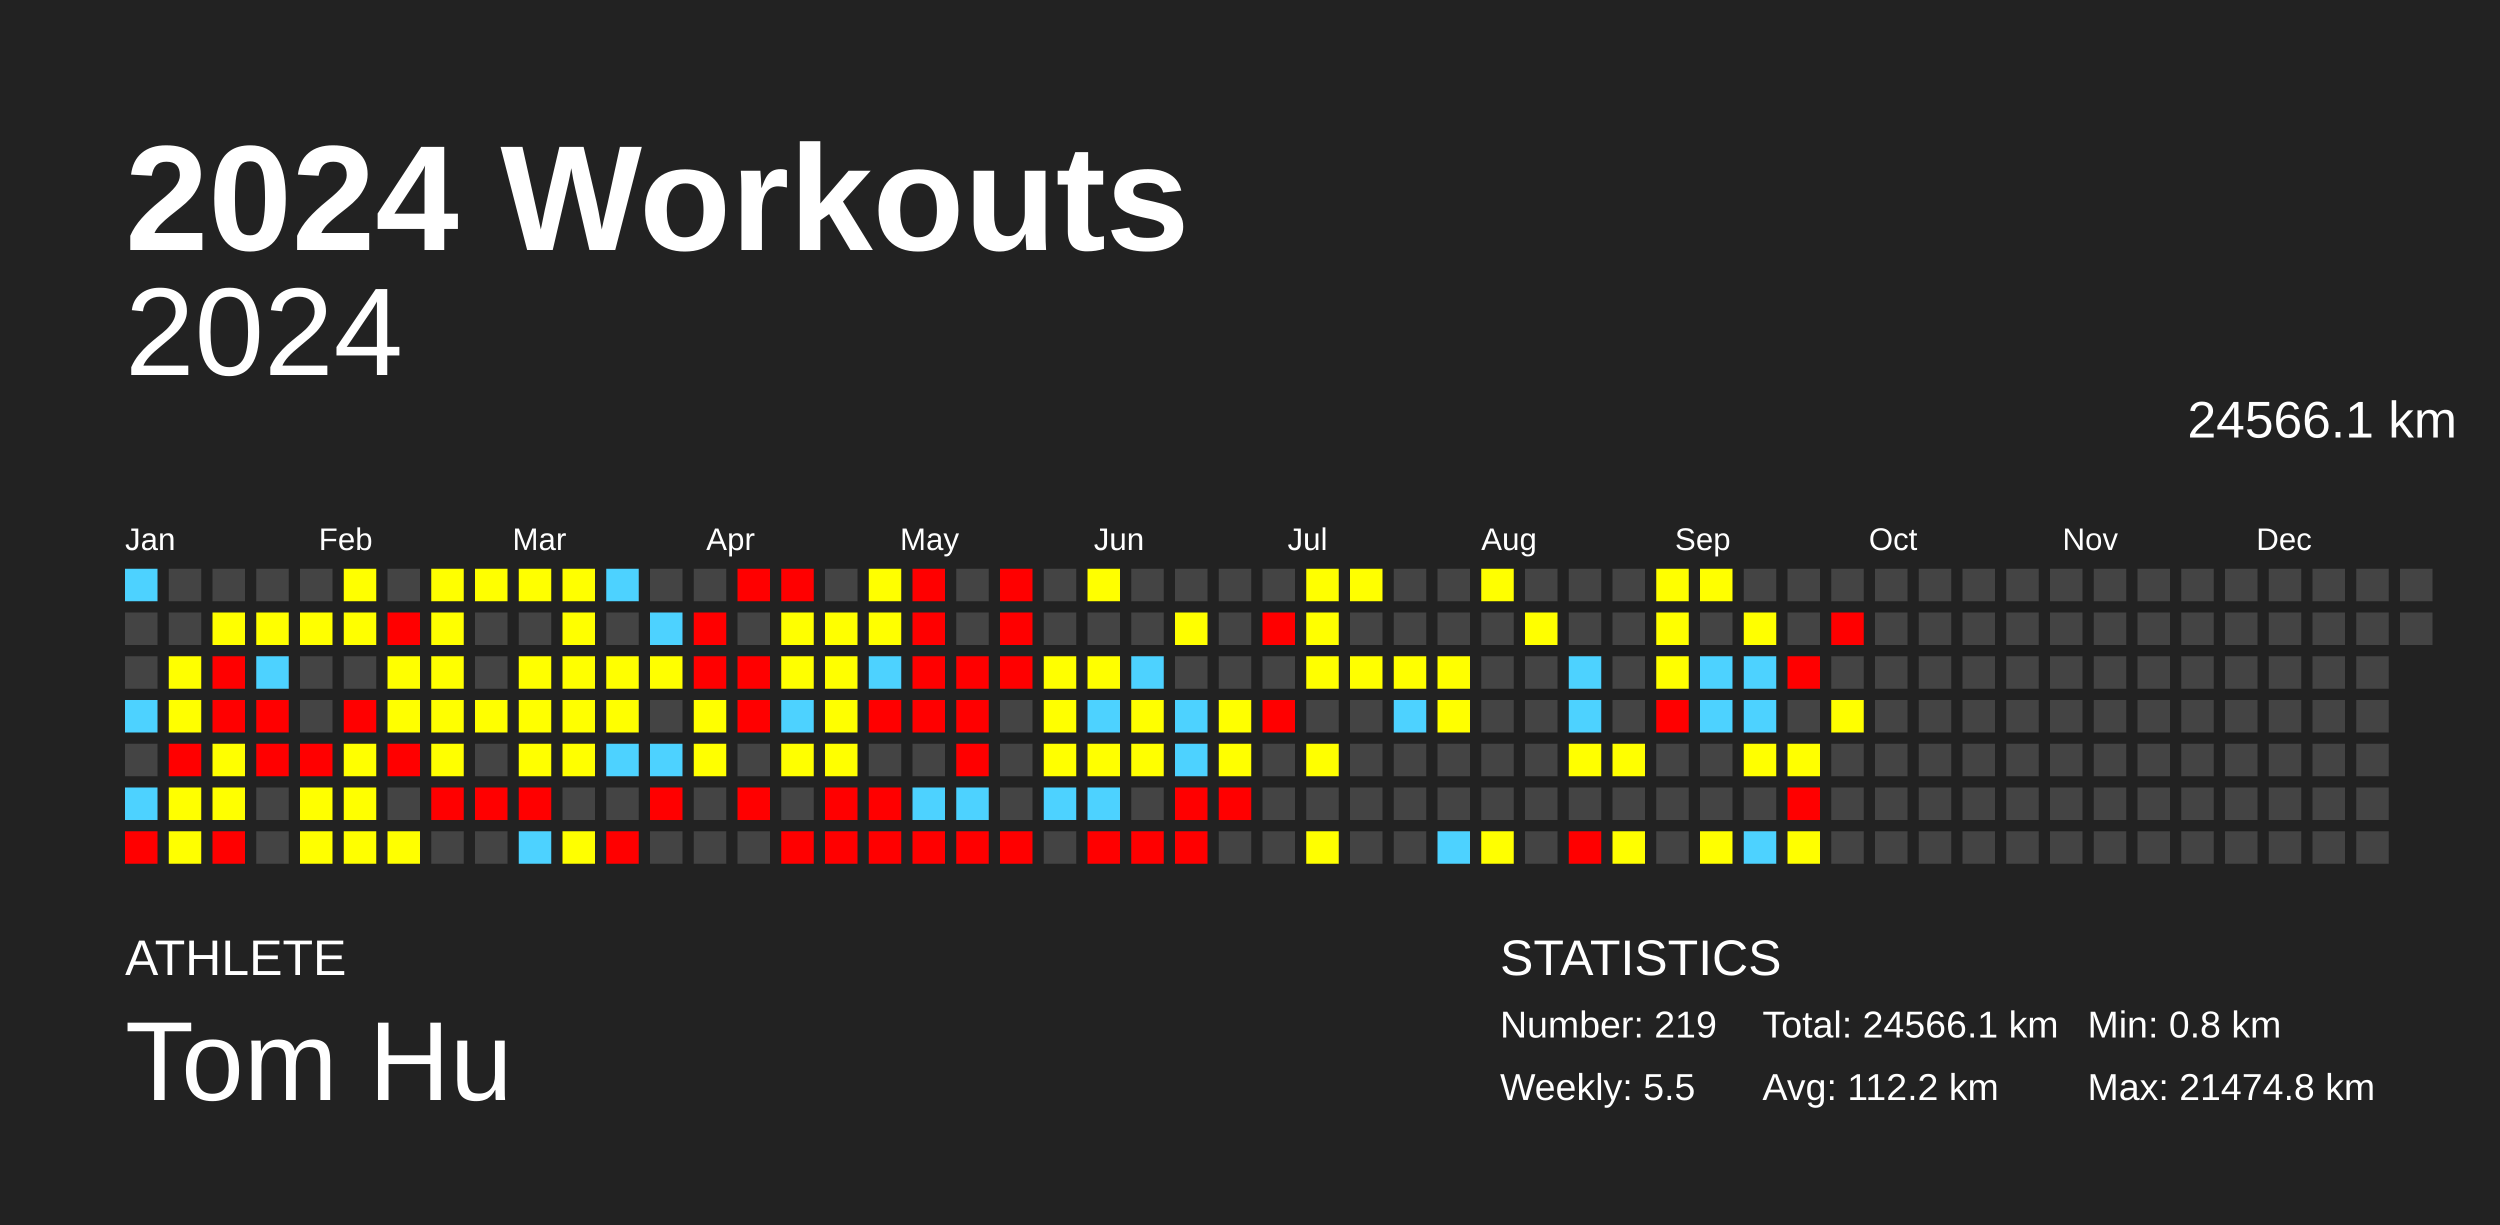
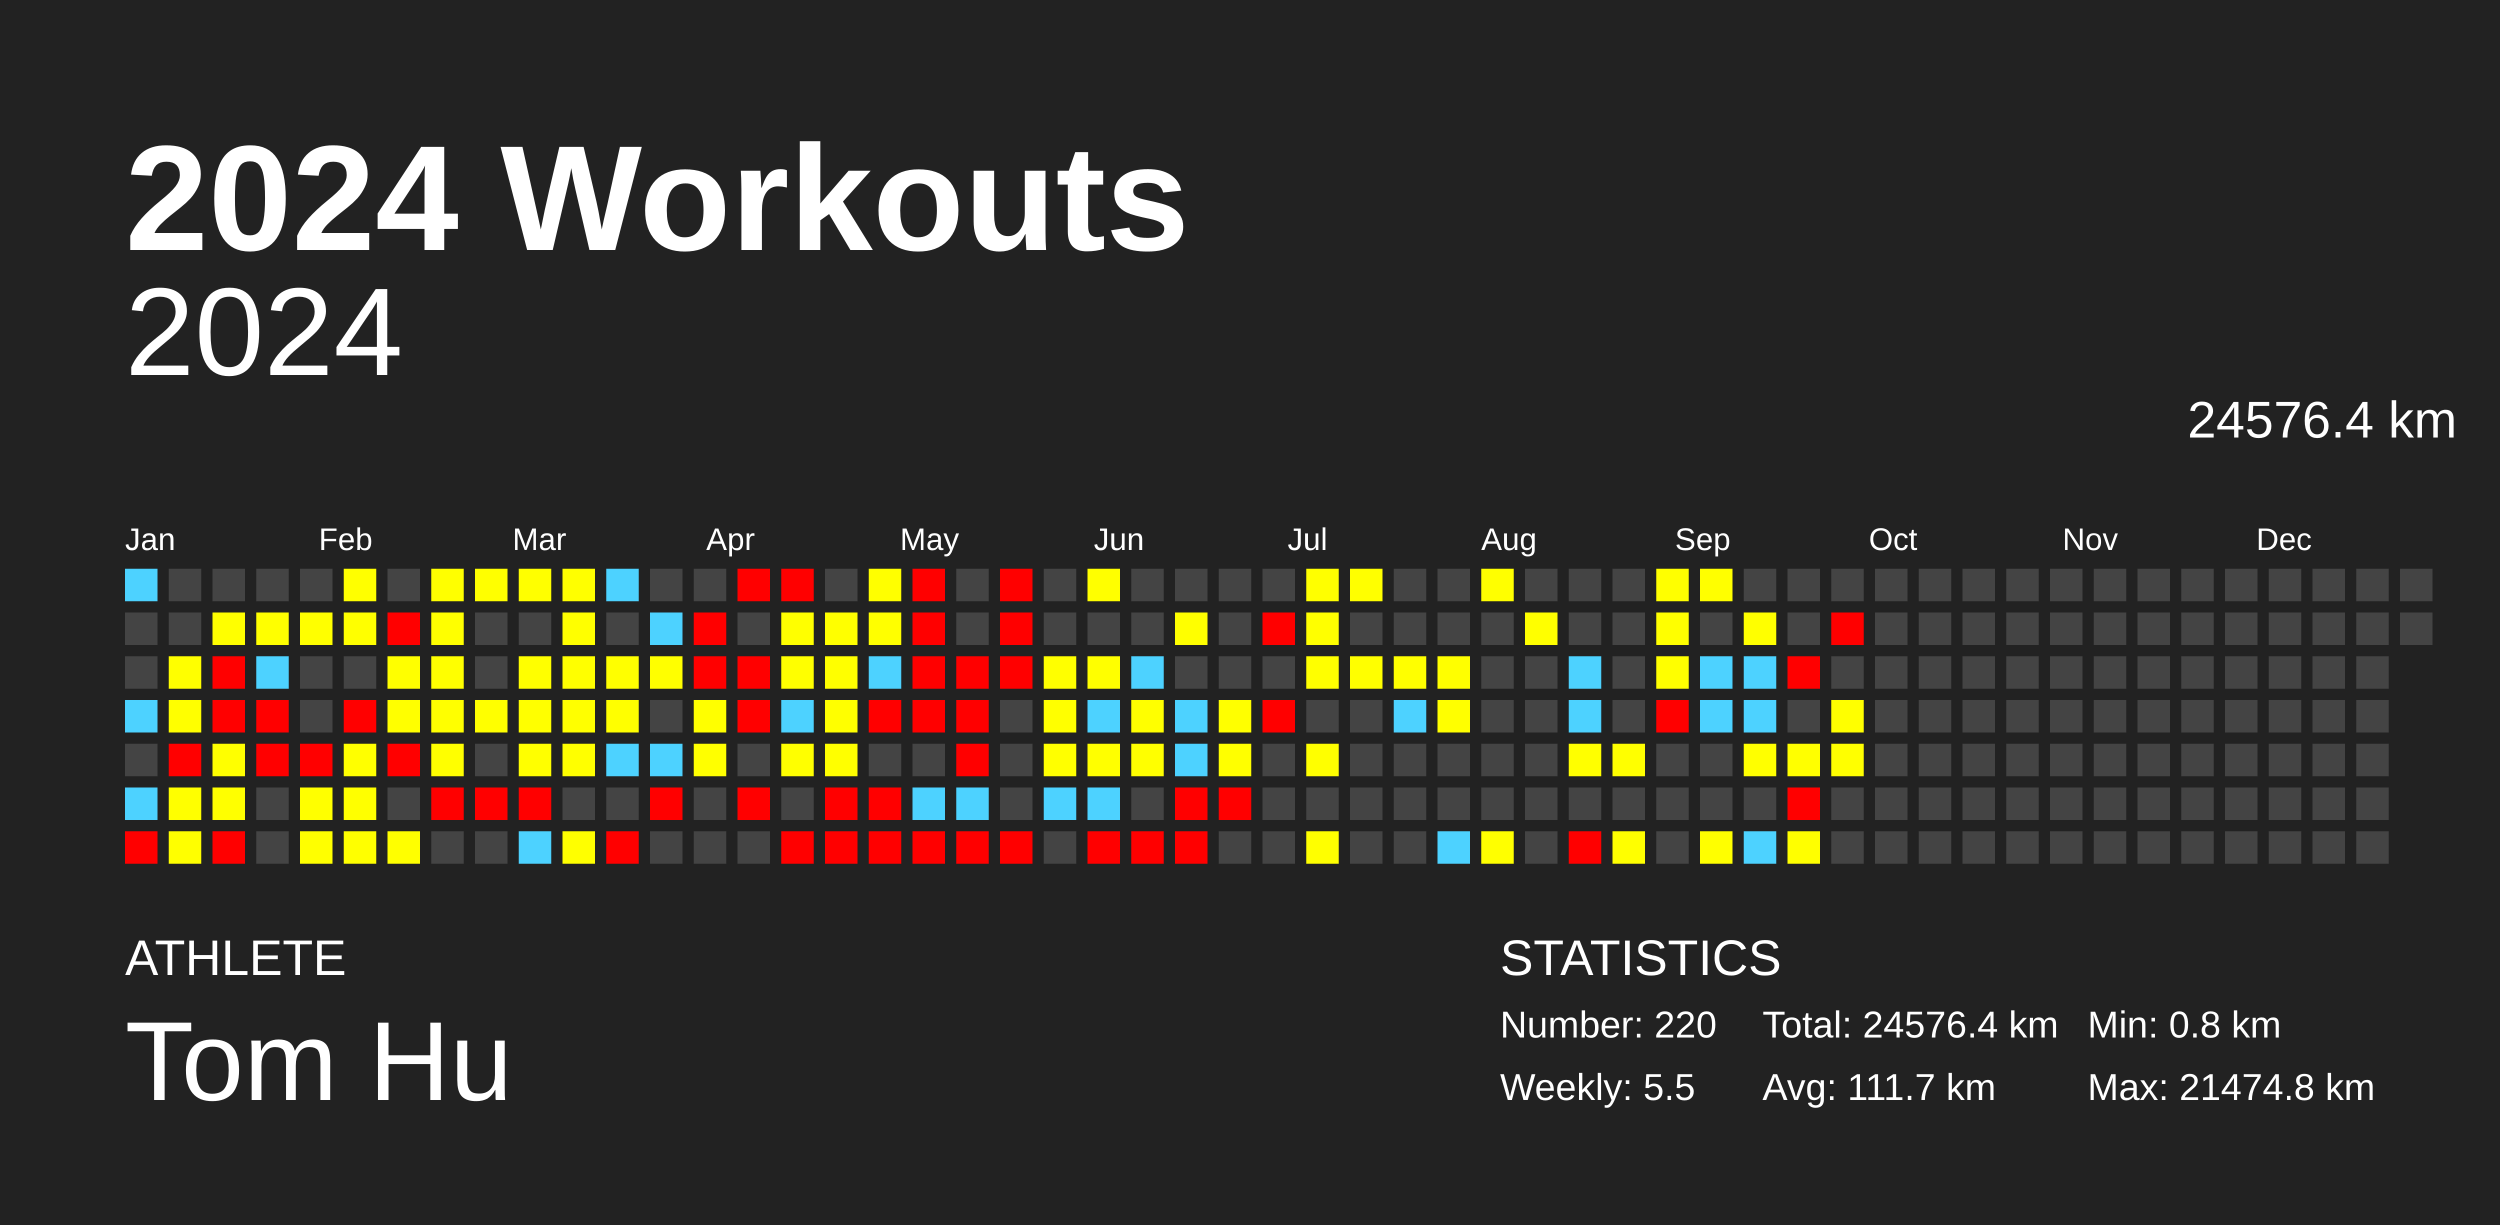
<svg xmlns="http://www.w3.org/2000/svg" baseProfile="full" height="98mm" version="1.1" viewBox="0,0,200,98" width="200mm">
  <defs />
  <rect fill="#222222" height="98" width="200" x="0" y="0" />
  <text fill="#FFFFFF" style="font-size:12px; font-family:Arial; font-weight:bold;" x="10" y="20">2024 Workouts</text>
  <text fill="#FFFFFF" style="font-size:4px; font-family:Arial" x="10" y="78">ATHLETE</text>
  <text fill="#FFFFFF" style="font-size:9px; font-family:Arial" x="10" y="88">Tom Hu</text>
  <text fill="#FFFFFF" style="font-size:4px; font-family:Arial" x="120" y="78">STATISTICS</text>
-   <text fill="#FFFFFF" style="font-size:3px; font-family:Arial" x="120" y="83">Number: 219</text>
+   <text fill="#FFFFFF" style="font-size:3px; font-family:Arial" x="120" y="83">Number: 220</text>
  <text fill="#FFFFFF" style="font-size:3px; font-family:Arial" x="120" y="88">Weekly: 5.5</text>
-   <text fill="#FFFFFF" style="font-size:3px; font-family:Arial" x="141" y="83">Total: 24566.1 km</text>
-   <text fill="#FFFFFF" style="font-size:3px; font-family:Arial" x="141" y="88">Avg: 112.2 km</text>
+   <text fill="#FFFFFF" style="font-size:3px; font-family:Arial" x="141" y="83">Total: 24576.4 km</text>
+   <text fill="#FFFFFF" style="font-size:3px; font-family:Arial" x="141" y="88">Avg: 111.7 km</text>
  <text fill="#FFFFFF" style="font-size:3px; font-family:Arial" x="167" y="83">Min: 0.8 km</text>
  <text fill="#FFFFFF" style="font-size:3px; font-family:Arial" x="167" y="88">Max: 21474.8 km</text>
  <text alignment-baseline="hanging" fill="#FFFFFF" style="font-size:10.0px; font-family:Arial;" x="10" y="30">2024</text>
-   <text alignment-baseline="hanging" fill="#FFFFFF" style="font-size:4.125px; font-family:Arial;" x="175" y="35">24566.1 km</text>
+   <text alignment-baseline="hanging" fill="#FFFFFF" style="font-size:4.125px; font-family:Arial;" x="175" y="35">24576.4 km</text>
  <text fill="#FFFFFF" style="font-size:2.5px; font-family:Arial" x="10.0" y="44">Jan</text>
  <text fill="#FFFFFF" style="font-size:2.5px; font-family:Arial" x="25.5" y="44">Feb</text>
  <text fill="#FFFFFF" style="font-size:2.5px; font-family:Arial" x="41.0" y="44">Mar</text>
  <text fill="#FFFFFF" style="font-size:2.5px; font-family:Arial" x="56.5" y="44">Apr</text>
  <text fill="#FFFFFF" style="font-size:2.5px; font-family:Arial" x="72.0" y="44">May</text>
  <text fill="#FFFFFF" style="font-size:2.5px; font-family:Arial" x="87.5" y="44">Jun</text>
  <text fill="#FFFFFF" style="font-size:2.5px; font-family:Arial" x="103.0" y="44">Jul</text>
  <text fill="#FFFFFF" style="font-size:2.5px; font-family:Arial" x="118.5" y="44">Aug</text>
  <text fill="#FFFFFF" style="font-size:2.5px; font-family:Arial" x="134.0" y="44">Sep</text>
  <text fill="#FFFFFF" style="font-size:2.5px; font-family:Arial" x="149.5" y="44">Oct</text>
  <text fill="#FFFFFF" style="font-size:2.5px; font-family:Arial" x="165.0" y="44">Nov</text>
  <text fill="#FFFFFF" style="font-size:2.5px; font-family:Arial" x="180.5" y="44">Dec</text>
  <rect fill="#4dd2ff" height="2.6" width="2.6" x="10.0" y="45.5" />
  <rect fill="#444444" height="2.6" width="2.6" x="10.0" y="49.0" />
  <rect fill="#444444" height="2.6" width="2.6" x="10.0" y="52.5" />
  <rect fill="#4dd2ff" height="2.6" width="2.6" x="10.0" y="56.0" />
  <rect fill="#444444" height="2.6" width="2.6" x="10.0" y="59.5" />
  <rect fill="#4dd2ff" height="2.6" width="2.6" x="10.0" y="63.0" />
  <rect fill="red" height="2.6" width="2.6" x="10.0" y="66.5" />
  <rect fill="#444444" height="2.6" width="2.6" x="13.5" y="45.5" />
  <rect fill="#444444" height="2.6" width="2.6" x="13.5" y="49.0" />
  <rect fill="#ffff00" height="2.6" width="2.6" x="13.5" y="52.5" />
  <rect fill="#ffff00" height="2.6" width="2.6" x="13.5" y="56.0" />
  <rect fill="red" height="2.6" width="2.6" x="13.5" y="59.5" />
  <rect fill="#ffff00" height="2.6" width="2.6" x="13.5" y="63.0" />
  <rect fill="#ffff00" height="2.6" width="2.6" x="13.5" y="66.5" />
  <rect fill="#444444" height="2.6" width="2.6" x="17.0" y="45.5" />
  <rect fill="#ffff00" height="2.6" width="2.6" x="17.0" y="49.0" />
  <rect fill="red" height="2.6" width="2.6" x="17.0" y="52.5" />
  <rect fill="red" height="2.6" width="2.6" x="17.0" y="56.0" />
  <rect fill="#ffff00" height="2.6" width="2.6" x="17.0" y="59.5" />
  <rect fill="#ffff00" height="2.6" width="2.6" x="17.0" y="63.0" />
  <rect fill="red" height="2.6" width="2.6" x="17.0" y="66.5" />
  <rect fill="#444444" height="2.6" width="2.6" x="20.5" y="45.5" />
  <rect fill="#ffff00" height="2.6" width="2.6" x="20.5" y="49.0" />
  <rect fill="#4dd2ff" height="2.6" width="2.6" x="20.5" y="52.5" />
  <rect fill="red" height="2.6" width="2.6" x="20.5" y="56.0" />
  <rect fill="red" height="2.6" width="2.6" x="20.5" y="59.5" />
  <rect fill="#444444" height="2.6" width="2.6" x="20.5" y="63.0" />
  <rect fill="#444444" height="2.6" width="2.6" x="20.5" y="66.5" />
  <rect fill="#444444" height="2.6" width="2.6" x="24.0" y="45.5" />
  <rect fill="#ffff00" height="2.6" width="2.6" x="24.0" y="49.0" />
  <rect fill="#444444" height="2.6" width="2.6" x="24.0" y="52.5" />
  <rect fill="#444444" height="2.6" width="2.6" x="24.0" y="56.0" />
  <rect fill="red" height="2.6" width="2.6" x="24.0" y="59.5" />
  <rect fill="#ffff00" height="2.6" width="2.6" x="24.0" y="63.0" />
  <rect fill="#ffff00" height="2.6" width="2.6" x="24.0" y="66.5" />
  <rect fill="#ffff00" height="2.6" width="2.6" x="27.5" y="45.5" />
  <rect fill="#ffff00" height="2.6" width="2.6" x="27.5" y="49.0" />
  <rect fill="#444444" height="2.6" width="2.6" x="27.5" y="52.5" />
  <rect fill="red" height="2.6" width="2.6" x="27.5" y="56.0" />
  <rect fill="#ffff00" height="2.6" width="2.6" x="27.5" y="59.5" />
  <rect fill="#ffff00" height="2.6" width="2.6" x="27.5" y="63.0" />
  <rect fill="#ffff00" height="2.6" width="2.6" x="27.5" y="66.5" />
  <rect fill="#444444" height="2.6" width="2.6" x="31.0" y="45.5" />
  <rect fill="red" height="2.6" width="2.6" x="31.0" y="49.0" />
  <rect fill="#ffff00" height="2.6" width="2.6" x="31.0" y="52.5" />
  <rect fill="#ffff00" height="2.6" width="2.6" x="31.0" y="56.0" />
  <rect fill="red" height="2.6" width="2.6" x="31.0" y="59.5" />
  <rect fill="#444444" height="2.6" width="2.6" x="31.0" y="63.0" />
  <rect fill="#ffff00" height="2.6" width="2.6" x="31.0" y="66.5" />
  <rect fill="#ffff00" height="2.6" width="2.6" x="34.5" y="45.5" />
  <rect fill="#ffff00" height="2.6" width="2.6" x="34.5" y="49.0" />
  <rect fill="#ffff00" height="2.6" width="2.6" x="34.5" y="52.5" />
  <rect fill="#ffff00" height="2.6" width="2.6" x="34.5" y="56.0" />
  <rect fill="#ffff00" height="2.6" width="2.6" x="34.5" y="59.5" />
  <rect fill="red" height="2.6" width="2.6" x="34.5" y="63.0" />
  <rect fill="#444444" height="2.6" width="2.6" x="34.5" y="66.5" />
  <rect fill="#ffff00" height="2.6" width="2.6" x="38.0" y="45.5" />
  <rect fill="#444444" height="2.6" width="2.6" x="38.0" y="49.0" />
  <rect fill="#444444" height="2.6" width="2.6" x="38.0" y="52.5" />
  <rect fill="#ffff00" height="2.6" width="2.6" x="38.0" y="56.0" />
  <rect fill="#444444" height="2.6" width="2.6" x="38.0" y="59.5" />
  <rect fill="red" height="2.6" width="2.6" x="38.0" y="63.0" />
  <rect fill="#444444" height="2.6" width="2.6" x="38.0" y="66.5" />
  <rect fill="#ffff00" height="2.6" width="2.6" x="41.5" y="45.5" />
  <rect fill="#444444" height="2.6" width="2.6" x="41.5" y="49.0" />
  <rect fill="#ffff00" height="2.6" width="2.6" x="41.5" y="52.5" />
  <rect fill="#ffff00" height="2.6" width="2.6" x="41.5" y="56.0" />
  <rect fill="#ffff00" height="2.6" width="2.6" x="41.5" y="59.5" />
  <rect fill="red" height="2.6" width="2.6" x="41.5" y="63.0" />
  <rect fill="#4dd2ff" height="2.6" width="2.6" x="41.5" y="66.5" />
  <rect fill="#ffff00" height="2.6" width="2.6" x="45.0" y="45.5" />
  <rect fill="#ffff00" height="2.6" width="2.6" x="45.0" y="49.0" />
  <rect fill="#ffff00" height="2.6" width="2.6" x="45.0" y="52.5" />
  <rect fill="#ffff00" height="2.6" width="2.6" x="45.0" y="56.0" />
  <rect fill="#ffff00" height="2.6" width="2.6" x="45.0" y="59.5" />
  <rect fill="#444444" height="2.6" width="2.6" x="45.0" y="63.0" />
  <rect fill="#ffff00" height="2.6" width="2.6" x="45.0" y="66.5" />
  <rect fill="#4dd2ff" height="2.6" width="2.6" x="48.5" y="45.5" />
  <rect fill="#444444" height="2.6" width="2.6" x="48.5" y="49.0" />
  <rect fill="#ffff00" height="2.6" width="2.6" x="48.5" y="52.5" />
  <rect fill="#ffff00" height="2.6" width="2.6" x="48.5" y="56.0" />
  <rect fill="#4dd2ff" height="2.6" width="2.6" x="48.5" y="59.5" />
  <rect fill="#444444" height="2.6" width="2.6" x="48.5" y="63.0" />
  <rect fill="red" height="2.6" width="2.6" x="48.5" y="66.5" />
  <rect fill="#444444" height="2.6" width="2.6" x="52.0" y="45.5" />
  <rect fill="#4dd2ff" height="2.6" width="2.6" x="52.0" y="49.0" />
  <rect fill="#ffff00" height="2.6" width="2.6" x="52.0" y="52.5" />
  <rect fill="#444444" height="2.6" width="2.6" x="52.0" y="56.0" />
  <rect fill="#4dd2ff" height="2.6" width="2.6" x="52.0" y="59.5" />
  <rect fill="red" height="2.6" width="2.6" x="52.0" y="63.0" />
  <rect fill="#444444" height="2.6" width="2.6" x="52.0" y="66.5" />
  <rect fill="#444444" height="2.6" width="2.6" x="55.5" y="45.5" />
  <rect fill="red" height="2.6" width="2.6" x="55.5" y="49.0" />
  <rect fill="red" height="2.6" width="2.6" x="55.5" y="52.5" />
  <rect fill="#ffff00" height="2.6" width="2.6" x="55.5" y="56.0" />
  <rect fill="#ffff00" height="2.6" width="2.6" x="55.5" y="59.5" />
  <rect fill="#444444" height="2.6" width="2.6" x="55.5" y="63.0" />
  <rect fill="#444444" height="2.6" width="2.6" x="55.5" y="66.5" />
  <rect fill="red" height="2.6" width="2.6" x="59.0" y="45.5" />
  <rect fill="#444444" height="2.6" width="2.6" x="59.0" y="49.0" />
  <rect fill="red" height="2.6" width="2.6" x="59.0" y="52.5" />
  <rect fill="red" height="2.6" width="2.6" x="59.0" y="56.0" />
  <rect fill="#444444" height="2.6" width="2.6" x="59.0" y="59.5" />
  <rect fill="red" height="2.6" width="2.6" x="59.0" y="63.0" />
  <rect fill="#444444" height="2.6" width="2.6" x="59.0" y="66.5" />
  <rect fill="red" height="2.6" width="2.6" x="62.5" y="45.5" />
  <rect fill="#ffff00" height="2.6" width="2.6" x="62.5" y="49.0" />
  <rect fill="#ffff00" height="2.6" width="2.6" x="62.5" y="52.5" />
  <rect fill="#4dd2ff" height="2.6" width="2.6" x="62.5" y="56.0" />
  <rect fill="#ffff00" height="2.6" width="2.6" x="62.5" y="59.5" />
  <rect fill="#444444" height="2.6" width="2.6" x="62.5" y="63.0" />
  <rect fill="red" height="2.6" width="2.6" x="62.5" y="66.5" />
  <rect fill="#444444" height="2.6" width="2.6" x="66.0" y="45.5" />
  <rect fill="#ffff00" height="2.6" width="2.6" x="66.0" y="49.0" />
  <rect fill="#ffff00" height="2.6" width="2.6" x="66.0" y="52.5" />
  <rect fill="#ffff00" height="2.6" width="2.6" x="66.0" y="56.0" />
  <rect fill="#ffff00" height="2.6" width="2.6" x="66.0" y="59.5" />
  <rect fill="red" height="2.6" width="2.6" x="66.0" y="63.0" />
  <rect fill="red" height="2.6" width="2.6" x="66.0" y="66.5" />
  <rect fill="#ffff00" height="2.6" width="2.6" x="69.5" y="45.5" />
  <rect fill="#ffff00" height="2.6" width="2.6" x="69.5" y="49.0" />
  <rect fill="#4dd2ff" height="2.6" width="2.6" x="69.5" y="52.5" />
  <rect fill="red" height="2.6" width="2.6" x="69.5" y="56.0" />
  <rect fill="#444444" height="2.6" width="2.6" x="69.5" y="59.5" />
  <rect fill="red" height="2.6" width="2.6" x="69.5" y="63.0" />
  <rect fill="red" height="2.6" width="2.6" x="69.5" y="66.5" />
  <rect fill="red" height="2.6" width="2.6" x="73.0" y="45.5" />
  <rect fill="red" height="2.6" width="2.6" x="73.0" y="49.0" />
  <rect fill="red" height="2.6" width="2.6" x="73.0" y="52.5" />
  <rect fill="red" height="2.6" width="2.6" x="73.0" y="56.0" />
  <rect fill="#444444" height="2.6" width="2.6" x="73.0" y="59.5" />
  <rect fill="#4dd2ff" height="2.6" width="2.6" x="73.0" y="63.0" />
  <rect fill="red" height="2.6" width="2.6" x="73.0" y="66.5" />
  <rect fill="#444444" height="2.6" width="2.6" x="76.5" y="45.5" />
  <rect fill="#444444" height="2.6" width="2.6" x="76.5" y="49.0" />
  <rect fill="red" height="2.6" width="2.6" x="76.5" y="52.5" />
  <rect fill="red" height="2.6" width="2.6" x="76.5" y="56.0" />
  <rect fill="red" height="2.6" width="2.6" x="76.5" y="59.5" />
  <rect fill="#4dd2ff" height="2.6" width="2.6" x="76.5" y="63.0" />
  <rect fill="red" height="2.6" width="2.6" x="76.5" y="66.5" />
  <rect fill="red" height="2.6" width="2.6" x="80.0" y="45.5" />
  <rect fill="red" height="2.6" width="2.6" x="80.0" y="49.0" />
  <rect fill="red" height="2.6" width="2.6" x="80.0" y="52.5" />
  <rect fill="#444444" height="2.6" width="2.6" x="80.0" y="56.0" />
  <rect fill="#444444" height="2.6" width="2.6" x="80.0" y="59.5" />
  <rect fill="#444444" height="2.6" width="2.6" x="80.0" y="63.0" />
  <rect fill="red" height="2.6" width="2.6" x="80.0" y="66.5" />
  <rect fill="#444444" height="2.6" width="2.6" x="83.5" y="45.5" />
  <rect fill="#444444" height="2.6" width="2.6" x="83.5" y="49.0" />
  <rect fill="#ffff00" height="2.6" width="2.6" x="83.5" y="52.5" />
  <rect fill="#ffff00" height="2.6" width="2.6" x="83.5" y="56.0" />
  <rect fill="#ffff00" height="2.6" width="2.6" x="83.5" y="59.5" />
  <rect fill="#4dd2ff" height="2.6" width="2.6" x="83.5" y="63.0" />
  <rect fill="#444444" height="2.6" width="2.6" x="83.5" y="66.5" />
  <rect fill="#ffff00" height="2.6" width="2.6" x="87.0" y="45.5" />
  <rect fill="#444444" height="2.6" width="2.6" x="87.0" y="49.0" />
  <rect fill="#ffff00" height="2.6" width="2.6" x="87.0" y="52.5" />
  <rect fill="#4dd2ff" height="2.6" width="2.6" x="87.0" y="56.0" />
  <rect fill="#ffff00" height="2.6" width="2.6" x="87.0" y="59.5" />
  <rect fill="#4dd2ff" height="2.6" width="2.6" x="87.0" y="63.0" />
  <rect fill="red" height="2.6" width="2.6" x="87.0" y="66.5" />
  <rect fill="#444444" height="2.6" width="2.6" x="90.5" y="45.5" />
  <rect fill="#444444" height="2.6" width="2.6" x="90.5" y="49.0" />
  <rect fill="#4dd2ff" height="2.6" width="2.6" x="90.5" y="52.5" />
  <rect fill="#ffff00" height="2.6" width="2.6" x="90.5" y="56.0" />
  <rect fill="#ffff00" height="2.6" width="2.6" x="90.5" y="59.5" />
  <rect fill="#444444" height="2.6" width="2.6" x="90.5" y="63.0" />
  <rect fill="red" height="2.6" width="2.6" x="90.5" y="66.5" />
  <rect fill="#444444" height="2.6" width="2.6" x="94.0" y="45.5" />
  <rect fill="#ffff00" height="2.6" width="2.6" x="94.0" y="49.0" />
  <rect fill="#444444" height="2.6" width="2.6" x="94.0" y="52.5" />
  <rect fill="#4dd2ff" height="2.6" width="2.6" x="94.0" y="56.0" />
  <rect fill="#4dd2ff" height="2.6" width="2.6" x="94.0" y="59.5" />
  <rect fill="red" height="2.6" width="2.6" x="94.0" y="63.0" />
  <rect fill="red" height="2.6" width="2.6" x="94.0" y="66.5" />
  <rect fill="#444444" height="2.6" width="2.6" x="97.5" y="45.5" />
  <rect fill="#444444" height="2.6" width="2.6" x="97.5" y="49.0" />
  <rect fill="#444444" height="2.6" width="2.6" x="97.5" y="52.5" />
  <rect fill="#ffff00" height="2.6" width="2.6" x="97.5" y="56.0" />
  <rect fill="#ffff00" height="2.6" width="2.6" x="97.5" y="59.5" />
  <rect fill="red" height="2.6" width="2.6" x="97.5" y="63.0" />
  <rect fill="#444444" height="2.6" width="2.6" x="97.5" y="66.5" />
  <rect fill="#444444" height="2.6" width="2.6" x="101.0" y="45.5" />
  <rect fill="red" height="2.6" width="2.6" x="101.0" y="49.0" />
  <rect fill="#444444" height="2.6" width="2.6" x="101.0" y="52.5" />
  <rect fill="red" height="2.6" width="2.6" x="101.0" y="56.0" />
  <rect fill="#444444" height="2.6" width="2.6" x="101.0" y="59.5" />
  <rect fill="#444444" height="2.6" width="2.6" x="101.0" y="63.0" />
  <rect fill="#444444" height="2.6" width="2.6" x="101.0" y="66.5" />
  <rect fill="#ffff00" height="2.6" width="2.6" x="104.5" y="45.5" />
  <rect fill="#ffff00" height="2.6" width="2.6" x="104.5" y="49.0" />
  <rect fill="#ffff00" height="2.6" width="2.6" x="104.5" y="52.5" />
  <rect fill="#444444" height="2.6" width="2.6" x="104.5" y="56.0" />
  <rect fill="#ffff00" height="2.6" width="2.6" x="104.5" y="59.5" />
  <rect fill="#444444" height="2.6" width="2.6" x="104.5" y="63.0" />
  <rect fill="#ffff00" height="2.6" width="2.6" x="104.5" y="66.5" />
  <rect fill="#ffff00" height="2.6" width="2.6" x="108.0" y="45.5" />
  <rect fill="#444444" height="2.6" width="2.6" x="108.0" y="49.0" />
  <rect fill="#ffff00" height="2.6" width="2.6" x="108.0" y="52.5" />
  <rect fill="#444444" height="2.6" width="2.6" x="108.0" y="56.0" />
  <rect fill="#444444" height="2.6" width="2.6" x="108.0" y="59.5" />
  <rect fill="#444444" height="2.6" width="2.6" x="108.0" y="63.0" />
  <rect fill="#444444" height="2.6" width="2.6" x="108.0" y="66.5" />
  <rect fill="#444444" height="2.6" width="2.6" x="111.5" y="45.5" />
  <rect fill="#444444" height="2.6" width="2.6" x="111.5" y="49.0" />
  <rect fill="#ffff00" height="2.6" width="2.6" x="111.5" y="52.5" />
  <rect fill="#4dd2ff" height="2.6" width="2.6" x="111.5" y="56.0" />
  <rect fill="#444444" height="2.6" width="2.6" x="111.5" y="59.5" />
  <rect fill="#444444" height="2.6" width="2.6" x="111.5" y="63.0" />
  <rect fill="#444444" height="2.6" width="2.6" x="111.5" y="66.5" />
  <rect fill="#444444" height="2.6" width="2.6" x="115.0" y="45.5" />
  <rect fill="#444444" height="2.6" width="2.6" x="115.0" y="49.0" />
  <rect fill="#ffff00" height="2.6" width="2.6" x="115.0" y="52.5" />
  <rect fill="#ffff00" height="2.6" width="2.6" x="115.0" y="56.0" />
  <rect fill="#444444" height="2.6" width="2.6" x="115.0" y="59.5" />
  <rect fill="#444444" height="2.6" width="2.6" x="115.0" y="63.0" />
  <rect fill="#4dd2ff" height="2.6" width="2.6" x="115.0" y="66.5" />
  <rect fill="#ffff00" height="2.6" width="2.6" x="118.5" y="45.5" />
  <rect fill="#444444" height="2.6" width="2.6" x="118.5" y="49.0" />
  <rect fill="#444444" height="2.6" width="2.6" x="118.5" y="52.5" />
  <rect fill="#444444" height="2.6" width="2.6" x="118.5" y="56.0" />
  <rect fill="#444444" height="2.6" width="2.6" x="118.5" y="59.5" />
  <rect fill="#444444" height="2.6" width="2.6" x="118.5" y="63.0" />
  <rect fill="#ffff00" height="2.6" width="2.6" x="118.5" y="66.5" />
  <rect fill="#444444" height="2.6" width="2.6" x="122.0" y="45.5" />
  <rect fill="#ffff00" height="2.6" width="2.6" x="122.0" y="49.0" />
  <rect fill="#444444" height="2.6" width="2.6" x="122.0" y="52.5" />
  <rect fill="#444444" height="2.6" width="2.6" x="122.0" y="56.0" />
  <rect fill="#444444" height="2.6" width="2.6" x="122.0" y="59.5" />
  <rect fill="#444444" height="2.6" width="2.6" x="122.0" y="63.0" />
  <rect fill="#444444" height="2.6" width="2.6" x="122.0" y="66.5" />
  <rect fill="#444444" height="2.6" width="2.6" x="125.5" y="45.5" />
  <rect fill="#444444" height="2.6" width="2.6" x="125.5" y="49.0" />
  <rect fill="#4dd2ff" height="2.6" width="2.6" x="125.5" y="52.5" />
  <rect fill="#4dd2ff" height="2.6" width="2.6" x="125.5" y="56.0" />
  <rect fill="#ffff00" height="2.6" width="2.6" x="125.5" y="59.5" />
  <rect fill="#444444" height="2.6" width="2.6" x="125.5" y="63.0" />
  <rect fill="red" height="2.6" width="2.6" x="125.5" y="66.5" />
  <rect fill="#444444" height="2.6" width="2.6" x="129.0" y="45.5" />
  <rect fill="#444444" height="2.6" width="2.6" x="129.0" y="49.0" />
  <rect fill="#444444" height="2.6" width="2.6" x="129.0" y="52.5" />
  <rect fill="#444444" height="2.6" width="2.6" x="129.0" y="56.0" />
  <rect fill="#ffff00" height="2.6" width="2.6" x="129.0" y="59.5" />
  <rect fill="#444444" height="2.6" width="2.6" x="129.0" y="63.0" />
  <rect fill="#ffff00" height="2.6" width="2.6" x="129.0" y="66.5" />
  <rect fill="#ffff00" height="2.6" width="2.6" x="132.5" y="45.5" />
  <rect fill="#ffff00" height="2.6" width="2.6" x="132.5" y="49.0" />
  <rect fill="#ffff00" height="2.6" width="2.6" x="132.5" y="52.5" />
  <rect fill="red" height="2.6" width="2.6" x="132.5" y="56.0" />
  <rect fill="#444444" height="2.6" width="2.6" x="132.5" y="59.5" />
  <rect fill="#444444" height="2.6" width="2.6" x="132.5" y="63.0" />
  <rect fill="#444444" height="2.6" width="2.6" x="132.5" y="66.5" />
  <rect fill="#ffff00" height="2.6" width="2.6" x="136.0" y="45.5" />
  <rect fill="#444444" height="2.6" width="2.6" x="136.0" y="49.0" />
  <rect fill="#4dd2ff" height="2.6" width="2.6" x="136.0" y="52.5" />
  <rect fill="#4dd2ff" height="2.6" width="2.6" x="136.0" y="56.0" />
  <rect fill="#444444" height="2.6" width="2.6" x="136.0" y="59.5" />
  <rect fill="#444444" height="2.6" width="2.6" x="136.0" y="63.0" />
  <rect fill="#ffff00" height="2.6" width="2.6" x="136.0" y="66.5" />
  <rect fill="#444444" height="2.6" width="2.6" x="139.5" y="45.5" />
  <rect fill="#ffff00" height="2.6" width="2.6" x="139.5" y="49.0" />
  <rect fill="#4dd2ff" height="2.6" width="2.6" x="139.5" y="52.5" />
  <rect fill="#4dd2ff" height="2.6" width="2.6" x="139.5" y="56.0" />
  <rect fill="#ffff00" height="2.6" width="2.6" x="139.5" y="59.5" />
  <rect fill="#444444" height="2.6" width="2.6" x="139.5" y="63.0" />
  <rect fill="#4dd2ff" height="2.6" width="2.6" x="139.5" y="66.5" />
  <rect fill="#444444" height="2.6" width="2.6" x="143.0" y="45.5" />
  <rect fill="#444444" height="2.6" width="2.6" x="143.0" y="49.0" />
  <rect fill="red" height="2.6" width="2.6" x="143.0" y="52.5" />
  <rect fill="#444444" height="2.6" width="2.6" x="143.0" y="56.0" />
  <rect fill="#ffff00" height="2.6" width="2.6" x="143.0" y="59.5" />
  <rect fill="red" height="2.6" width="2.6" x="143.0" y="63.0" />
  <rect fill="#ffff00" height="2.6" width="2.6" x="143.0" y="66.5" />
  <rect fill="#444444" height="2.6" width="2.6" x="146.5" y="45.5" />
  <rect fill="red" height="2.6" width="2.6" x="146.5" y="49.0" />
  <rect fill="#444444" height="2.6" width="2.6" x="146.5" y="52.5" />
  <rect fill="#ffff00" height="2.6" width="2.6" x="146.5" y="56.0" />
-   <rect fill="#444444" height="2.6" width="2.6" x="146.5" y="59.5" />
+   <rect fill="#ffff00" height="2.6" width="2.6" x="146.5" y="59.5" />
  <rect fill="#444444" height="2.6" width="2.6" x="146.5" y="63.0" />
  <rect fill="#444444" height="2.6" width="2.6" x="146.5" y="66.5" />
  <rect fill="#444444" height="2.6" width="2.6" x="150.0" y="45.5" />
  <rect fill="#444444" height="2.6" width="2.6" x="150.0" y="49.0" />
  <rect fill="#444444" height="2.6" width="2.6" x="150.0" y="52.5" />
  <rect fill="#444444" height="2.6" width="2.6" x="150.0" y="56.0" />
  <rect fill="#444444" height="2.6" width="2.6" x="150.0" y="59.5" />
  <rect fill="#444444" height="2.6" width="2.6" x="150.0" y="63.0" />
  <rect fill="#444444" height="2.6" width="2.6" x="150.0" y="66.5" />
  <rect fill="#444444" height="2.6" width="2.6" x="153.5" y="45.5" />
  <rect fill="#444444" height="2.6" width="2.6" x="153.5" y="49.0" />
  <rect fill="#444444" height="2.6" width="2.6" x="153.5" y="52.5" />
  <rect fill="#444444" height="2.6" width="2.6" x="153.5" y="56.0" />
  <rect fill="#444444" height="2.6" width="2.6" x="153.5" y="59.5" />
  <rect fill="#444444" height="2.6" width="2.6" x="153.5" y="63.0" />
  <rect fill="#444444" height="2.6" width="2.6" x="153.5" y="66.5" />
  <rect fill="#444444" height="2.6" width="2.6" x="157.0" y="45.5" />
  <rect fill="#444444" height="2.6" width="2.6" x="157.0" y="49.0" />
  <rect fill="#444444" height="2.6" width="2.6" x="157.0" y="52.5" />
  <rect fill="#444444" height="2.6" width="2.6" x="157.0" y="56.0" />
  <rect fill="#444444" height="2.6" width="2.6" x="157.0" y="59.5" />
  <rect fill="#444444" height="2.6" width="2.6" x="157.0" y="63.0" />
  <rect fill="#444444" height="2.6" width="2.6" x="157.0" y="66.5" />
  <rect fill="#444444" height="2.6" width="2.6" x="160.5" y="45.5" />
  <rect fill="#444444" height="2.6" width="2.6" x="160.5" y="49.0" />
  <rect fill="#444444" height="2.6" width="2.6" x="160.5" y="52.5" />
  <rect fill="#444444" height="2.6" width="2.6" x="160.5" y="56.0" />
  <rect fill="#444444" height="2.6" width="2.6" x="160.5" y="59.5" />
  <rect fill="#444444" height="2.6" width="2.6" x="160.5" y="63.0" />
  <rect fill="#444444" height="2.6" width="2.6" x="160.5" y="66.5" />
  <rect fill="#444444" height="2.6" width="2.6" x="164.0" y="45.5" />
  <rect fill="#444444" height="2.6" width="2.6" x="164.0" y="49.0" />
  <rect fill="#444444" height="2.6" width="2.6" x="164.0" y="52.5" />
  <rect fill="#444444" height="2.6" width="2.6" x="164.0" y="56.0" />
  <rect fill="#444444" height="2.6" width="2.6" x="164.0" y="59.5" />
  <rect fill="#444444" height="2.6" width="2.6" x="164.0" y="63.0" />
  <rect fill="#444444" height="2.6" width="2.6" x="164.0" y="66.5" />
  <rect fill="#444444" height="2.6" width="2.6" x="167.5" y="45.5" />
  <rect fill="#444444" height="2.6" width="2.6" x="167.5" y="49.0" />
  <rect fill="#444444" height="2.6" width="2.6" x="167.5" y="52.5" />
  <rect fill="#444444" height="2.6" width="2.6" x="167.5" y="56.0" />
  <rect fill="#444444" height="2.6" width="2.6" x="167.5" y="59.5" />
  <rect fill="#444444" height="2.6" width="2.6" x="167.5" y="63.0" />
  <rect fill="#444444" height="2.6" width="2.6" x="167.5" y="66.5" />
  <rect fill="#444444" height="2.6" width="2.6" x="171.0" y="45.5" />
  <rect fill="#444444" height="2.6" width="2.6" x="171.0" y="49.0" />
  <rect fill="#444444" height="2.6" width="2.6" x="171.0" y="52.5" />
  <rect fill="#444444" height="2.6" width="2.6" x="171.0" y="56.0" />
  <rect fill="#444444" height="2.6" width="2.6" x="171.0" y="59.5" />
  <rect fill="#444444" height="2.6" width="2.6" x="171.0" y="63.0" />
  <rect fill="#444444" height="2.6" width="2.6" x="171.0" y="66.5" />
  <rect fill="#444444" height="2.6" width="2.6" x="174.5" y="45.5" />
  <rect fill="#444444" height="2.6" width="2.6" x="174.5" y="49.0" />
  <rect fill="#444444" height="2.6" width="2.6" x="174.5" y="52.5" />
  <rect fill="#444444" height="2.6" width="2.6" x="174.5" y="56.0" />
  <rect fill="#444444" height="2.6" width="2.6" x="174.5" y="59.5" />
  <rect fill="#444444" height="2.6" width="2.6" x="174.5" y="63.0" />
  <rect fill="#444444" height="2.6" width="2.6" x="174.5" y="66.5" />
  <rect fill="#444444" height="2.6" width="2.6" x="178.0" y="45.5" />
  <rect fill="#444444" height="2.6" width="2.6" x="178.0" y="49.0" />
  <rect fill="#444444" height="2.6" width="2.6" x="178.0" y="52.5" />
  <rect fill="#444444" height="2.6" width="2.6" x="178.0" y="56.0" />
  <rect fill="#444444" height="2.6" width="2.6" x="178.0" y="59.5" />
  <rect fill="#444444" height="2.6" width="2.6" x="178.0" y="63.0" />
  <rect fill="#444444" height="2.6" width="2.6" x="178.0" y="66.5" />
  <rect fill="#444444" height="2.6" width="2.6" x="181.5" y="45.5" />
  <rect fill="#444444" height="2.6" width="2.6" x="181.5" y="49.0" />
  <rect fill="#444444" height="2.6" width="2.6" x="181.5" y="52.5" />
  <rect fill="#444444" height="2.6" width="2.6" x="181.5" y="56.0" />
  <rect fill="#444444" height="2.6" width="2.6" x="181.5" y="59.5" />
  <rect fill="#444444" height="2.6" width="2.6" x="181.5" y="63.0" />
  <rect fill="#444444" height="2.6" width="2.6" x="181.5" y="66.5" />
  <rect fill="#444444" height="2.6" width="2.6" x="185.0" y="45.5" />
  <rect fill="#444444" height="2.6" width="2.6" x="185.0" y="49.0" />
  <rect fill="#444444" height="2.6" width="2.6" x="185.0" y="52.5" />
  <rect fill="#444444" height="2.6" width="2.6" x="185.0" y="56.0" />
  <rect fill="#444444" height="2.6" width="2.6" x="185.0" y="59.5" />
  <rect fill="#444444" height="2.6" width="2.6" x="185.0" y="63.0" />
  <rect fill="#444444" height="2.6" width="2.6" x="185.0" y="66.5" />
  <rect fill="#444444" height="2.6" width="2.6" x="188.5" y="45.5" />
  <rect fill="#444444" height="2.6" width="2.6" x="188.5" y="49.0" />
  <rect fill="#444444" height="2.6" width="2.6" x="188.5" y="52.5" />
  <rect fill="#444444" height="2.6" width="2.6" x="188.5" y="56.0" />
  <rect fill="#444444" height="2.6" width="2.6" x="188.5" y="59.5" />
  <rect fill="#444444" height="2.6" width="2.6" x="188.5" y="63.0" />
  <rect fill="#444444" height="2.6" width="2.6" x="188.5" y="66.5" />
  <rect fill="#444444" height="2.6" width="2.6" x="192.0" y="45.5" />
  <rect fill="#444444" height="2.6" width="2.6" x="192.0" y="49.0" />
</svg>
